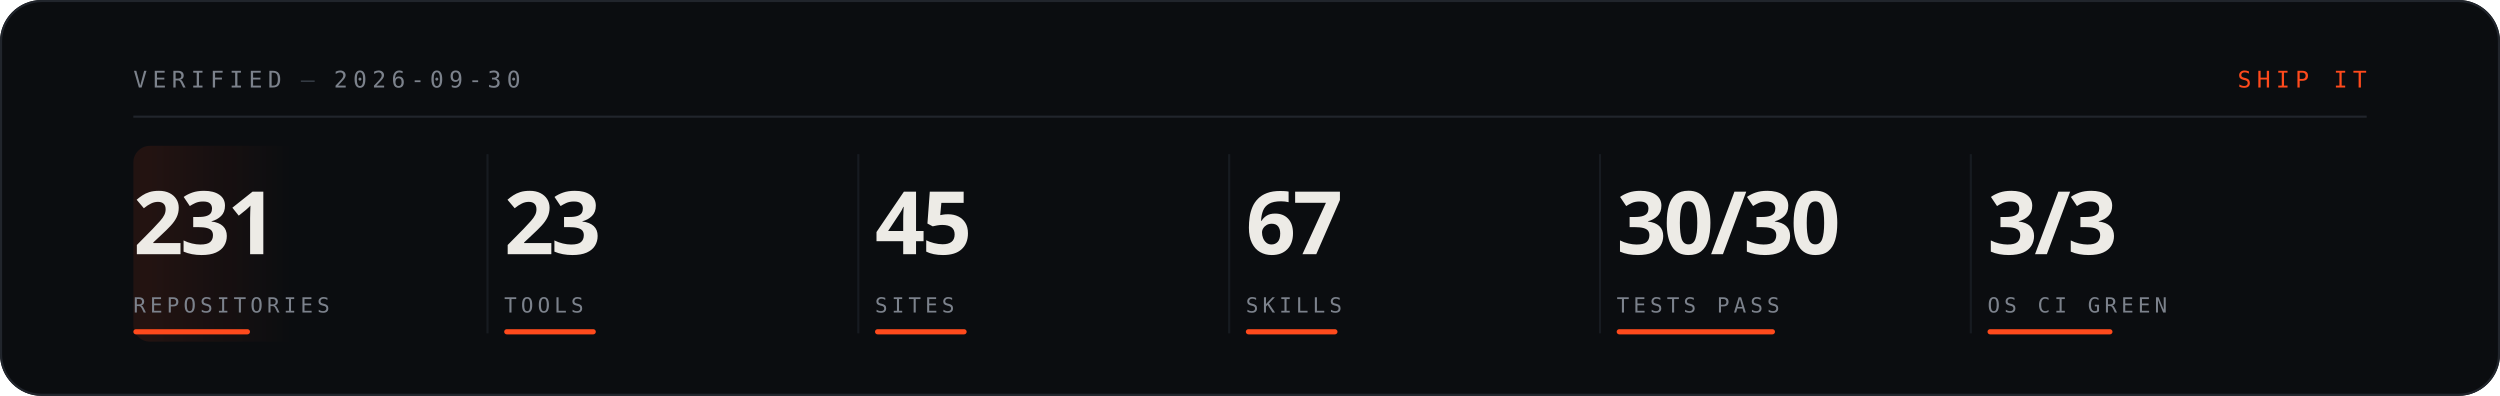
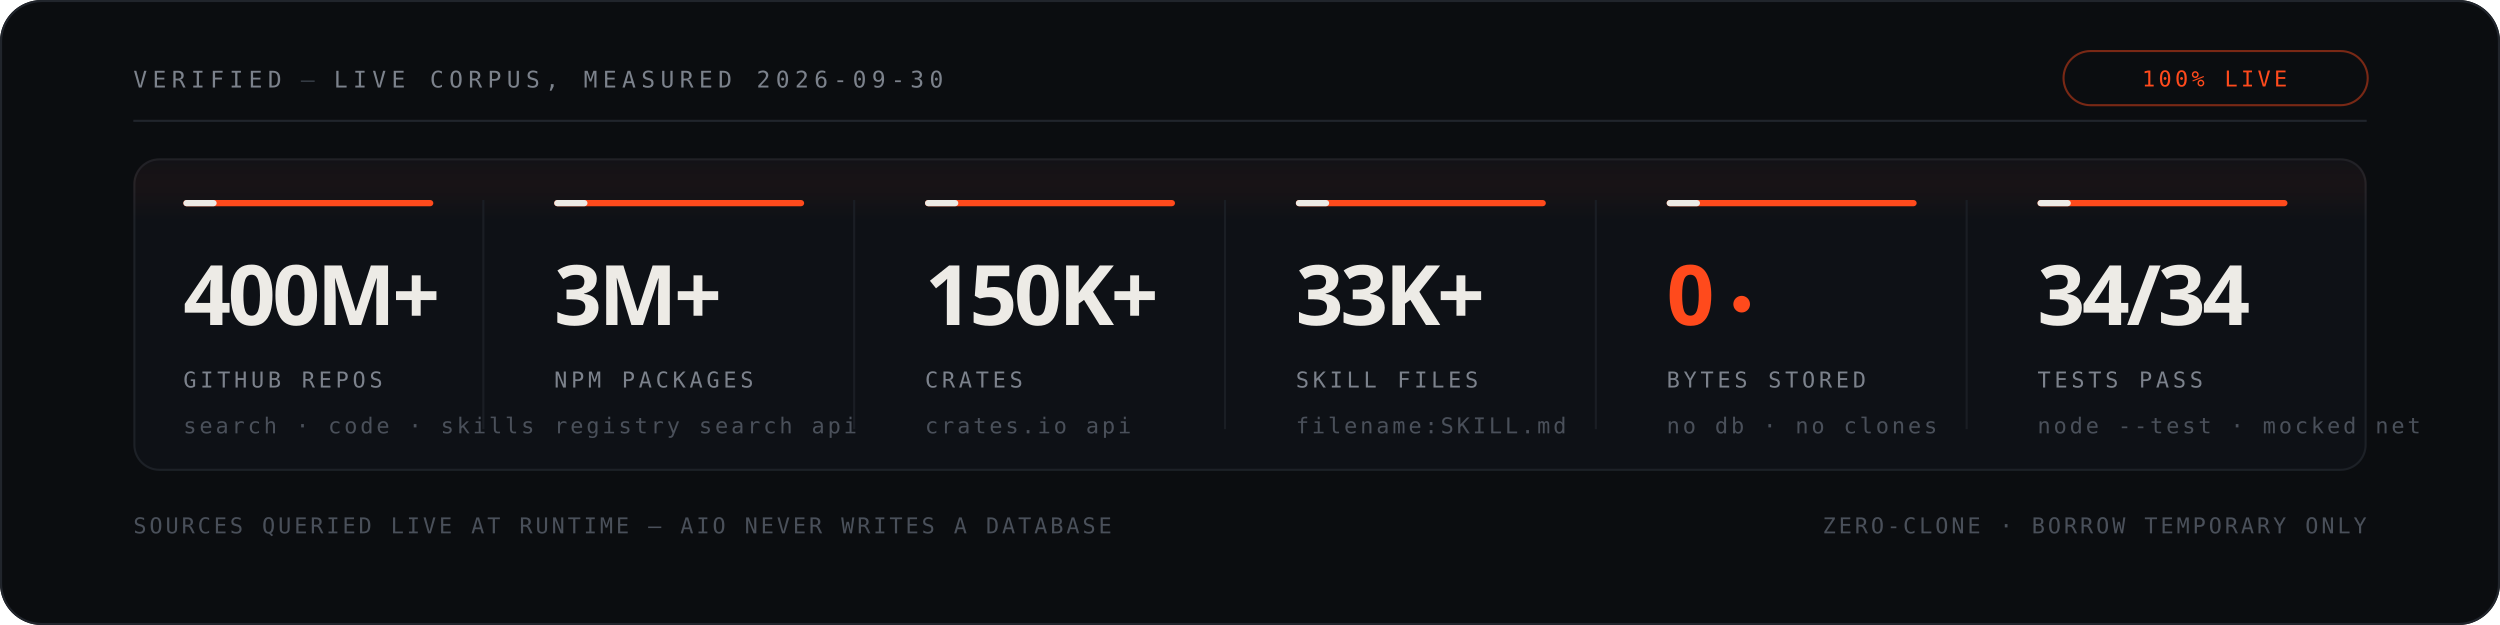
- <svg xmlns="http://www.w3.org/2000/svg" viewBox="0 0 1200 190" role="img" aria-label="aio verified: 231 repositories, 23 tools, 45 sites, 67 skills, 30 of 30 tests pass, green CI on 3 OS">
+ <svg xmlns="http://www.w3.org/2000/svg" viewBox="0 0 1200 300" role="img" aria-label="aio live stats: 400M+ github repos, 3M+ npm packages, 150K+ crates, 33K+ skill files, 0 bytes stored, 34/34 tests pass">
  <defs>
-     <linearGradient id="sweep" x1="0" y1="0" x2="1" y2="0">
+     <clipPath id="stripClip">
+       <rect x="64" y="76" width="1072" height="150" rx="12" />
+     </clipPath>
+     <linearGradient id="stripSheen" x1="0" y1="0" x2="0" y2="1">
      <stop offset="0" stop-color="#FF4A1C" stop-opacity="0" />
-       <stop offset="0.5" stop-color="#FF4A1C" stop-opacity="0.10" />
+       <stop offset="0.5" stop-color="#FF4A1C" stop-opacity="0.045" />
      <stop offset="1" stop-color="#FF4A1C" stop-opacity="0" />
    </linearGradient>
-     <clipPath id="sweepClip">
-       <rect x="64" y="70" width="1068" height="94" rx="8" />
-     </clipPath>
    <style>
+       .disp{font-family:ui-sans-serif,system-ui,"Segoe UI Variable Display","Segoe UI",sans-serif;font-weight:800;fill:#EDEBE6}
      .mono{font-family:ui-monospace,"Cascadia Mono","SF Mono",Consolas,monospace}
-       .disp{font-family:ui-sans-serif,system-ui,"Segoe UI Variable Display","Segoe UI",sans-serif;font-weight:750;fill:#EDEBE6;font-size:42px;letter-spacing:-1.5px}
-       .lab{font-size:10px;letter-spacing:2px;fill:#7C828C}
      .eyebrow{font-size:11px;letter-spacing:2.6px;fill:#7C828C}
+       .lbl{font-size:10.5px;letter-spacing:1.8px;fill:#7C828C}
+       .micro{font-size:10.5px;letter-spacing:1.4px;fill:#4A505A}
+       .acc{fill:#FF4A1C}
+       .g{transform-box:fill-box;transform-origin:0 50%}
+       .c{transform-box:fill-box;transform-origin:50% 50%}
+       @keyframes grow{from{transform:scaleX(0)}to{transform:scaleX(1)}}
      @keyframes rise{from{opacity:0;transform:translateY(14px)}to{opacity:1;transform:none}}
      @keyframes fadeIn{from{opacity:0}to{opacity:1}}
-       @keyframes grow{from{transform:scaleX(0)}to{transform:scaleX(1)}}
-       .r{transform-box:fill-box;transform-origin:0 50%;animation:rise .8s cubic-bezier(.32,.72,0,1) both}
-       .f{animation:fadeIn .7s cubic-bezier(.32,.72,0,1) both}
-       .g{transform-box:fill-box;transform-origin:0 50%;animation:grow .9s cubic-bezier(.32,.72,0,1) both}
-       @media (prefers-reduced-motion:reduce){.r,.f,.g{animation:none}}
+       .gw{animation:grow .9s cubic-bezier(.32,.72,0,1) both}
+       .rv{transform-box:fill-box;transform-origin:50% 100%;animation:rise .75s cubic-bezier(.32,.72,0,1) both}
+       .fd{animation:fadeIn .8s cubic-bezier(.32,.72,0,1) both}
+       @media (prefers-reduced-motion:reduce){.gw,.rv,.fd{animation:none}}
    </style>
  </defs>
-   <rect width="1200" height="190" rx="20" fill="#0B0D10" />
-   <rect x="0.5" y="0.5" width="1199" height="189" rx="19.5" fill="none" stroke="#21252C" />
-   <text x="64" y="42" class="mono eyebrow">VERIFIED <tspan fill="#343A43">—</tspan> 2026-09-30</text>
-   <text x="1136" y="42" text-anchor="end" class="mono" font-size="11" letter-spacing="2.6" fill="#FF4A1C">SHIP IT</text>
-   <line x1="64" y1="56" x2="1136" y2="56" stroke="#21252C" class="g" style="animation-delay:.1s" />
-   <g clip-path="url(#sweepClip)">
-     <rect y="70" width="140" height="94" fill="url(#sweep)">
-       <animate attributeName="x" values="64;1132;64" dur="9s" repeatCount="indefinite" calcMode="spline" keyTimes="0;0.5;1" keySplines="0.45 0 0.55 1;0.45 0 0.55 1" />
+   <rect width="1200" height="300" rx="20" fill="#0B0D10" />
+   <rect x="0.5" y="0.5" width="1199" height="299" rx="19.5" fill="none" stroke="#21252C" />
+   <text x="64" y="42" class="mono eyebrow">VERIFIED <tspan fill="#343A43">—</tspan> LIVE CORPUS, MEASURED 2026-09-30</text>
+   <g class="fd" style="animation-delay:.6s">
+     <rect x="990.5" y="24.5" width="146" height="26" rx="13" fill="none" stroke="#FF4A1C" stroke-opacity="0.45">
+       <animate attributeName="stroke-opacity" values="0.45;0.15;0.45" dur="3.2s" repeatCount="indefinite" />
+     </rect>
+     <text x="1063" y="41.5" text-anchor="middle" class="mono" font-size="10.5" letter-spacing="1.6" fill="#FF4A1C">100% LIVE</text>
+   </g>
+   <line x1="64" y1="58" x2="1136" y2="58" stroke="#21252C" class="gw" style="animation-delay:.15s" />
+   <rect x="64.5" y="76.5" width="1071" height="149" rx="12" fill="#0E1116" stroke="#1D2127" class="fd" style="animation-delay:.35s" />
+   <g clip-path="url(#stripClip)">
+     <rect x="64" y="70" width="1072" height="36" fill="url(#stripSheen)">
+       <animate attributeName="y" values="70;226;70" dur="5.8s" begin="1.8s" repeatCount="indefinite" calcMode="spline" keyTimes="0;0.5;1" keySplines="0.45 0 0.55 1;0.45 0 0.55 1" />
    </rect>
  </g>
-   <g stroke="#171B21" class="f" style="animation-delay:.9s">
-     <line x1="234" y1="74" x2="234" y2="160" />
-     <line x1="412" y1="74" x2="412" y2="160" />
-     <line x1="590" y1="74" x2="590" y2="160" />
-     <line x1="768" y1="74" x2="768" y2="160" />
-     <line x1="946" y1="74" x2="946" y2="160" />
+   <g stroke="#1A1E24" class="fd" style="animation-delay:.5s">
+     <line x1="232" y1="96" x2="232" y2="206" />
+     <line x1="410" y1="96" x2="410" y2="206" />
+     <line x1="588" y1="96" x2="588" y2="206" />
+     <line x1="766" y1="96" x2="766" y2="206" />
+     <line x1="944" y1="96" x2="944" y2="206" />
  </g>
-   <g style="animation-delay:.25s" class="r">
-     <text x="64" y="122" class="disp">231</text>
-     <text x="64" y="150" class="mono lab">REPOSITORIES</text>
-     <rect x="64" y="158" width="56" height="2.5" rx="1.25" fill="#FF4A1C" class="g" style="animation-delay:.55s" />
+   <g>
+     <rect x="88" y="96" width="120" height="3" rx="1.5" fill="#FF4A1C" class="gw" style="animation-delay:.4s" />
+     <rect x="88" y="96" width="16" height="3" rx="1.5" fill="#EDEBE6">
+       <animate attributeName="x" values="88;192;88" dur="3.4s" begin="1.6s" repeatCount="indefinite" calcMode="spline" keyTimes="0;0.5;1" keySplines="0.45 0 0.55 1;0.45 0 0.55 1" />
+     </rect>
+     <text x="88" y="156" class="disp rv" font-size="40" letter-spacing="-1.5" style="animation-delay:.5s">400M+</text>
+     <text x="88" y="186" class="mono lbl rv" style="animation-delay:.58s">GITHUB REPOS</text>
+     <text x="88" y="208" class="mono micro rv" style="animation-delay:.66s">search · code · skills</text>
  </g>
-   <g style="animation-delay:.37s" class="r">
-     <text x="242" y="122" class="disp">23</text>
-     <text x="242" y="150" class="mono lab">TOOLS</text>
-     <rect x="242" y="158" width="44" height="2.5" rx="1.25" fill="#FF4A1C" class="g" style="animation-delay:.67s" />
+   <g>
+     <rect x="266" y="96" width="120" height="3" rx="1.5" fill="#FF4A1C" class="gw" style="animation-delay:.52s" />
+     <rect x="266" y="96" width="16" height="3" rx="1.5" fill="#EDEBE6">
+       <animate attributeName="x" values="266;370;266" dur="3.4s" begin="2s" repeatCount="indefinite" calcMode="spline" keyTimes="0;0.5;1" keySplines="0.45 0 0.55 1;0.45 0 0.55 1" />
+     </rect>
+     <text x="266" y="156" class="disp rv" font-size="40" letter-spacing="-1.5" style="animation-delay:.62s">3M+</text>
+     <text x="266" y="186" class="mono lbl rv" style="animation-delay:.7s">NPM PACKAGES</text>
+     <text x="266" y="208" class="mono micro rv" style="animation-delay:.78s">registry search api</text>
  </g>
-   <g style="animation-delay:.49s" class="r">
-     <text x="420" y="122" class="disp">45</text>
-     <text x="420" y="150" class="mono lab">SITES</text>
-     <rect x="420" y="158" width="44" height="2.5" rx="1.25" fill="#FF4A1C" class="g" style="animation-delay:.79s" />
+   <g>
+     <rect x="444" y="96" width="120" height="3" rx="1.5" fill="#FF4A1C" class="gw" style="animation-delay:.64s" />
+     <rect x="444" y="96" width="16" height="3" rx="1.5" fill="#EDEBE6">
+       <animate attributeName="x" values="444;548;444" dur="3.4s" begin="2.4s" repeatCount="indefinite" calcMode="spline" keyTimes="0;0.5;1" keySplines="0.45 0 0.55 1;0.45 0 0.55 1" />
+     </rect>
+     <text x="444" y="156" class="disp rv" font-size="40" letter-spacing="-1.5" style="animation-delay:.74s">150K+</text>
+     <text x="444" y="186" class="mono lbl rv" style="animation-delay:.82s">CRATES</text>
+     <text x="444" y="208" class="mono micro rv" style="animation-delay:.9s">crates.io api</text>
  </g>
-   <g style="animation-delay:.61s" class="r">
-     <text x="598" y="122" class="disp">67</text>
-     <text x="598" y="150" class="mono lab">SKILLS</text>
-     <rect x="598" y="158" width="44" height="2.5" rx="1.25" fill="#FF4A1C" class="g" style="animation-delay:.91s" />
+   <g>
+     <rect x="622" y="96" width="120" height="3" rx="1.5" fill="#FF4A1C" class="gw" style="animation-delay:.76s" />
+     <rect x="622" y="96" width="16" height="3" rx="1.5" fill="#EDEBE6">
+       <animate attributeName="x" values="622;726;622" dur="3.4s" begin="2.8s" repeatCount="indefinite" calcMode="spline" keyTimes="0;0.5;1" keySplines="0.45 0 0.55 1;0.45 0 0.55 1" />
+     </rect>
+     <text x="622" y="156" class="disp rv" font-size="40" letter-spacing="-1.5" style="animation-delay:.86s">33K+</text>
+     <text x="622" y="186" class="mono lbl rv" style="animation-delay:.94s">SKILL FILES</text>
+     <text x="622" y="208" class="mono micro rv" style="animation-delay:1.02s">filename:SKILL.md</text>
  </g>
-   <g style="animation-delay:.73s" class="r">
-     <text x="776" y="122" class="disp">30/30</text>
-     <text x="776" y="150" class="mono lab">TESTS PASS</text>
-     <rect x="776" y="158" width="76" height="2.5" rx="1.25" fill="#FF4A1C" class="g" style="animation-delay:1.03s" />
+   <g>
+     <rect x="800" y="96" width="120" height="3" rx="1.5" fill="#FF4A1C" class="gw" style="animation-delay:.88s" />
+     <rect x="800" y="96" width="16" height="3" rx="1.5" fill="#EDEBE6">
+       <animate attributeName="x" values="800;904;800" dur="3.4s" begin="3.2s" repeatCount="indefinite" calcMode="spline" keyTimes="0;0.5;1" keySplines="0.45 0 0.55 1;0.45 0 0.55 1" />
+     </rect>
+     <text x="800" y="156" class="disp acc rv" font-size="40" letter-spacing="-1.5" style="animation-delay:.98s">0</text>
+     <circle cx="836" cy="146" r="4" fill="#FF4A1C">
+       <animate attributeName="opacity" values="1;0.2;1" dur="2.2s" repeatCount="indefinite" />
+     </circle>
+     <text x="800" y="186" class="mono lbl rv" style="animation-delay:1.06s">BYTES STORED</text>
+     <text x="800" y="208" class="mono micro rv" style="animation-delay:1.14s">no db · no clones</text>
  </g>
-   <g style="animation-delay:.85s" class="r">
-     <text x="954" y="122" class="disp">3/3</text>
-     <text x="954" y="150" class="mono lab">OS CI GREEN</text>
-     <rect x="954" y="158" width="60" height="2.5" rx="1.25" fill="#FF4A1C" class="g" style="animation-delay:1.15s" />
+   <g>
+     <rect x="978" y="96" width="120" height="3" rx="1.5" fill="#FF4A1C" class="gw" style="animation-delay:1s" />
+     <rect x="978" y="96" width="16" height="3" rx="1.5" fill="#EDEBE6">
+       <animate attributeName="x" values="978;1082;978" dur="3.4s" begin="3.6s" repeatCount="indefinite" calcMode="spline" keyTimes="0;0.5;1" keySplines="0.45 0 0.55 1;0.45 0 0.55 1" />
+     </rect>
+     <text x="978" y="156" class="disp rv" font-size="40" letter-spacing="-1.5" style="animation-delay:1.1s">34/34</text>
+     <text x="978" y="186" class="mono lbl rv" style="animation-delay:1.18s">TESTS PASS</text>
+     <text x="978" y="208" class="mono micro rv" style="animation-delay:1.26s">node --test · mocked net</text>
  </g>
+   <text x="64" y="256" class="mono micro fd" style="animation-delay:1.3s">SOURCES QUERIED LIVE AT RUNTIME — AIO NEVER WRITES A DATABASE</text>
+   <text x="1136" y="256" text-anchor="end" class="mono micro fd" style="animation-delay:1.3s">ZERO-CLONE · BORROW TEMPORARY ONLY</text>
</svg>
